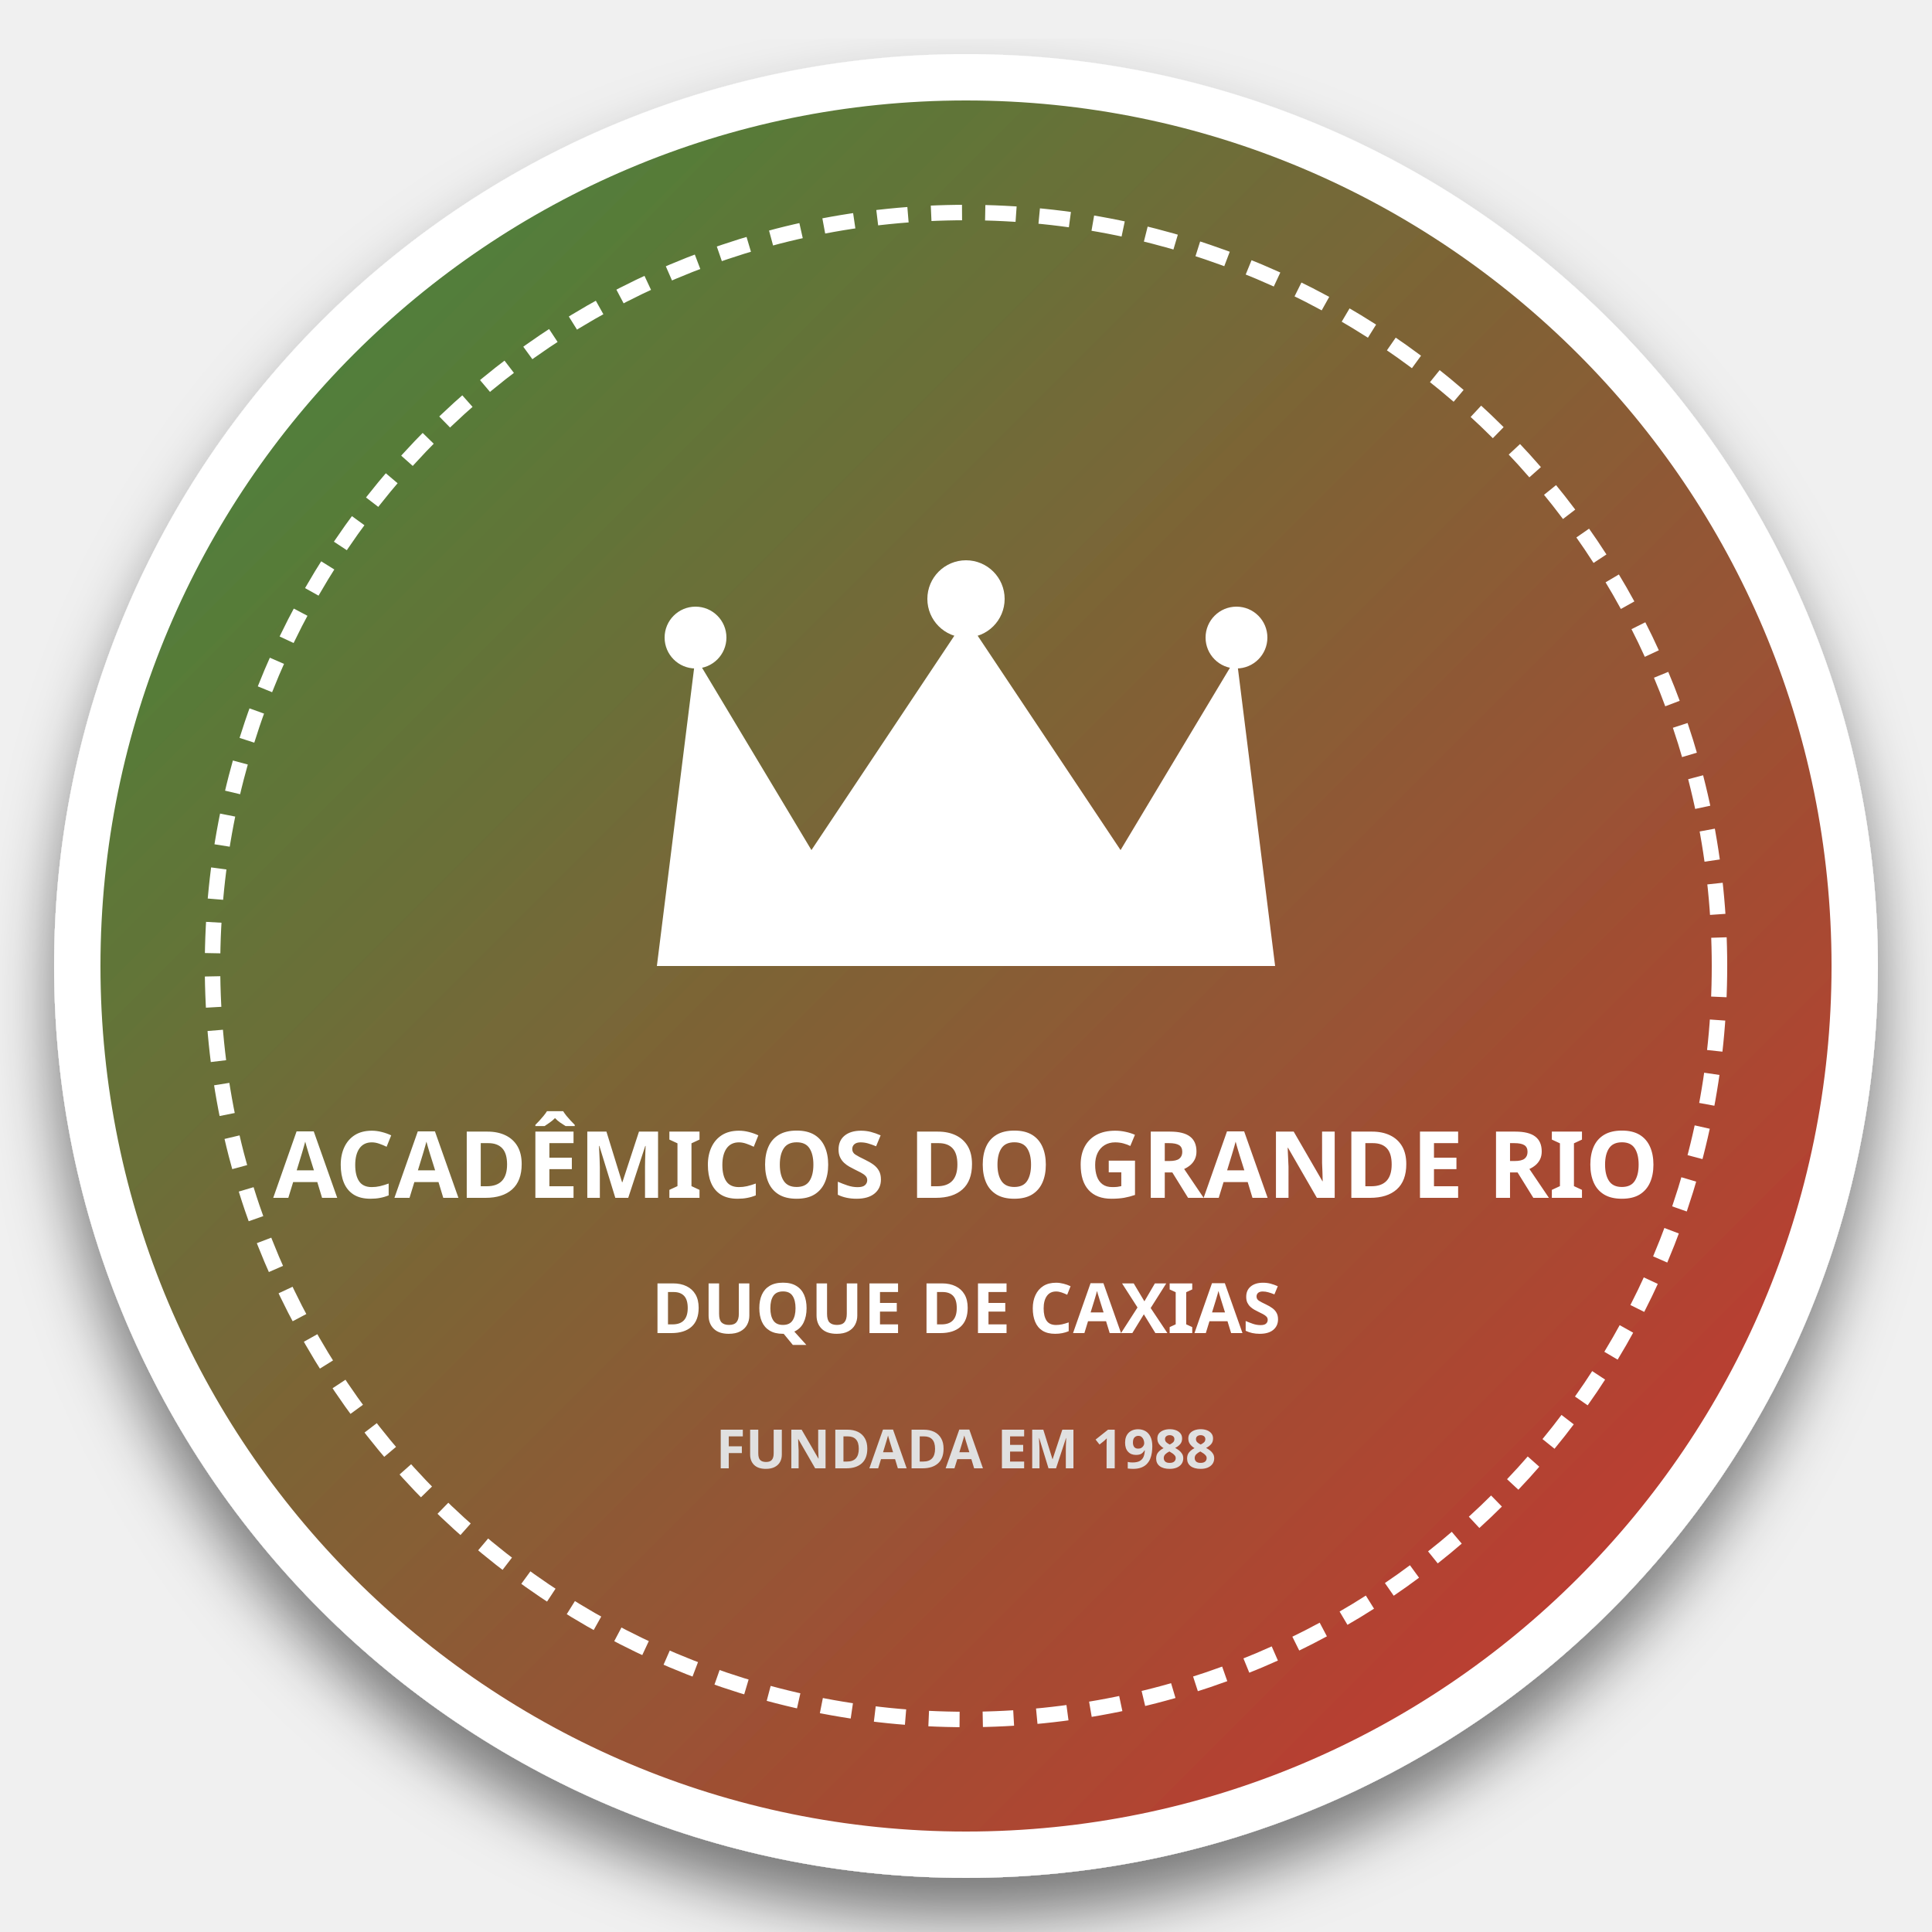
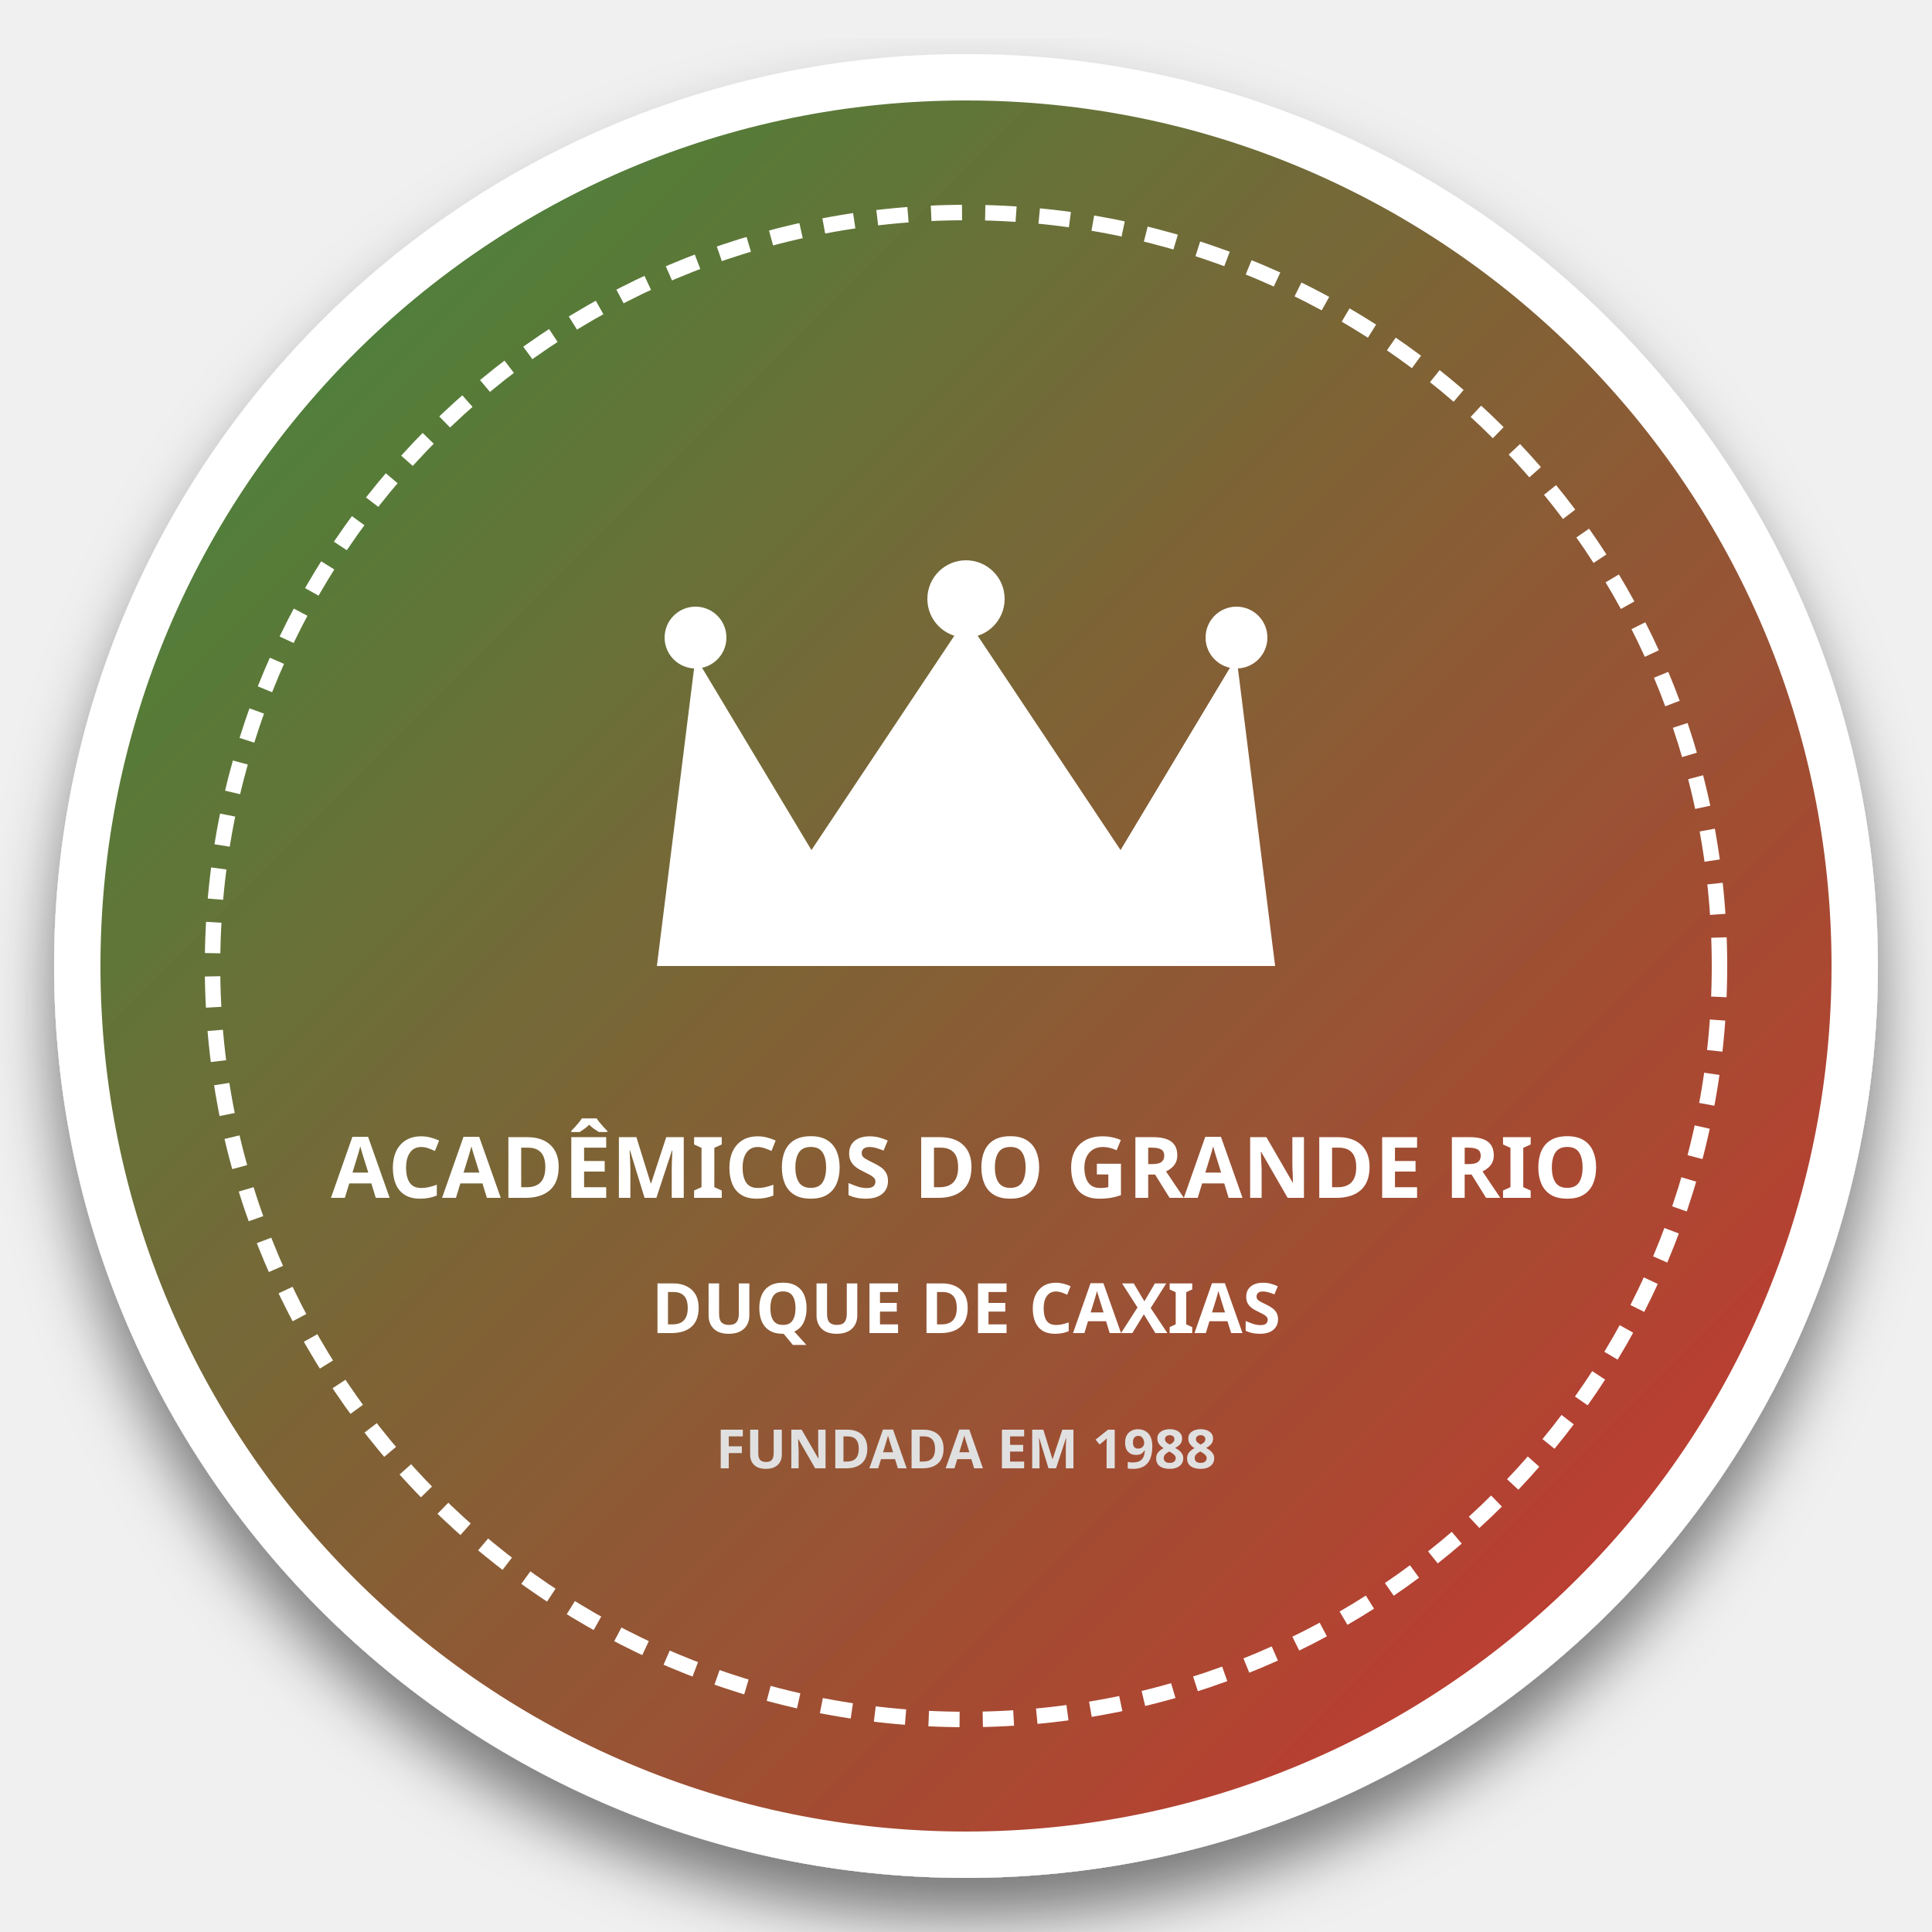
- <svg xmlns="http://www.w3.org/2000/svg" viewBox="0 0 500 500" width="100%" height="100%">
+ <svg xmlns="http://www.w3.org/2000/svg" viewBox="0 0 500 500" width="500" height="500">
  <defs>
    <linearGradient id="bgGrad_grande-rio" x1="0%" y1="0%" x2="100%" y2="100%">
      <stop offset="0%" stop-color="#388E3C" />
      <stop offset="100%" stop-color="#D32F2F" />
    </linearGradient>
    <filter id="shadow_grande-rio" x="-20%" y="-20%" width="140%" height="140%">
      <feDropShadow dx="0" dy="10" stdDeviation="8" flood-color="#000000" flood-opacity="0.5" />
    </filter>
  </defs>
  <circle cx="250" cy="250" r="230" fill="url(#bgGrad_grande-rio)" stroke="#FFFFFF" stroke-width="12" filter="url(#shadow_grande-rio)" />
  <circle cx="250" cy="250" r="195" fill="none" stroke="#FFFFFF" stroke-width="4" stroke-dasharray="8 6" />
  <path d="M 180 170 L 210 220 L 250 160 L 290 220 L 320 170 L 330 250 L 170 250 Z" fill="#FFFFFF" />
  <circle cx="180" cy="165" r="8" fill="#FFF" />
  <circle cx="250" cy="155" r="10" fill="#FFF" />
  <circle cx="320" cy="165" r="8" fill="#FFF" />
-   <text x="250" y="310" font-family="sans-serif" font-weight="900" font-size="24" fill="#FFFFFF" text-anchor="middle">ACADÊMICOS DO GRANDE RIO</text>
+   <text x="250" y="310" font-family="sans-serif" font-weight="900" font-size="22" fill="#FFFFFF" text-anchor="middle">ACADÊMICOS DO GRANDE RIO</text>
  <text x="250" y="345" font-family="sans-serif" font-weight="700" font-size="18" fill="#FFFFFF" text-anchor="middle">DUQUE DE CAXIAS</text>
  <text x="250" y="380" font-family="sans-serif" font-weight="600" font-size="14" fill="#E0E0E0" text-anchor="middle">FUNDADA EM 1988</text>
</svg>
